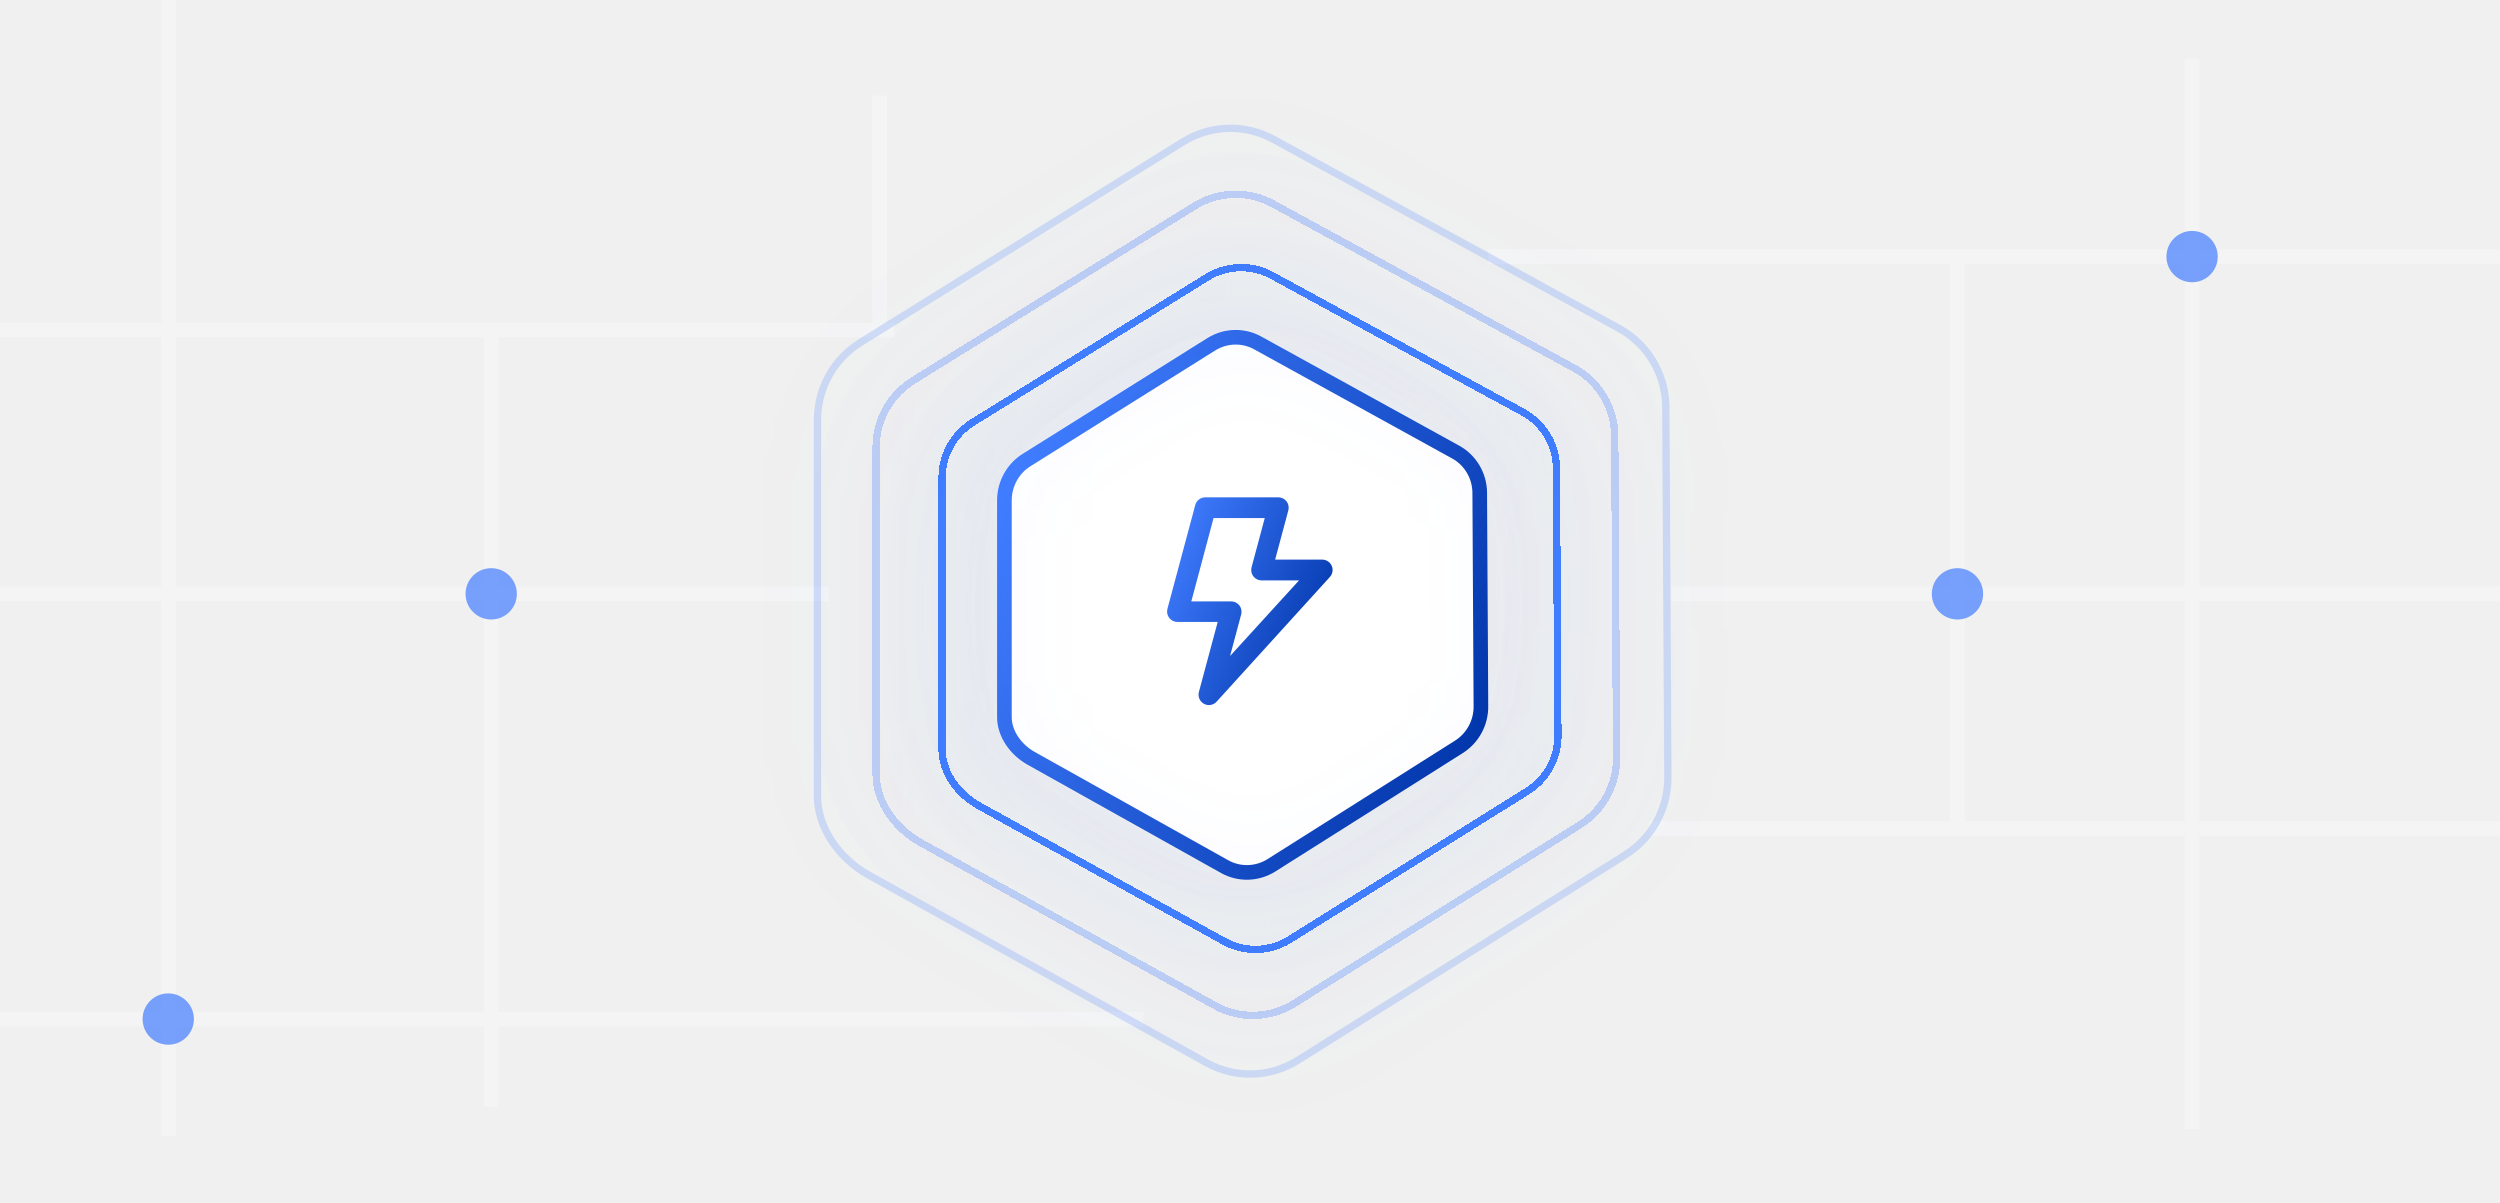
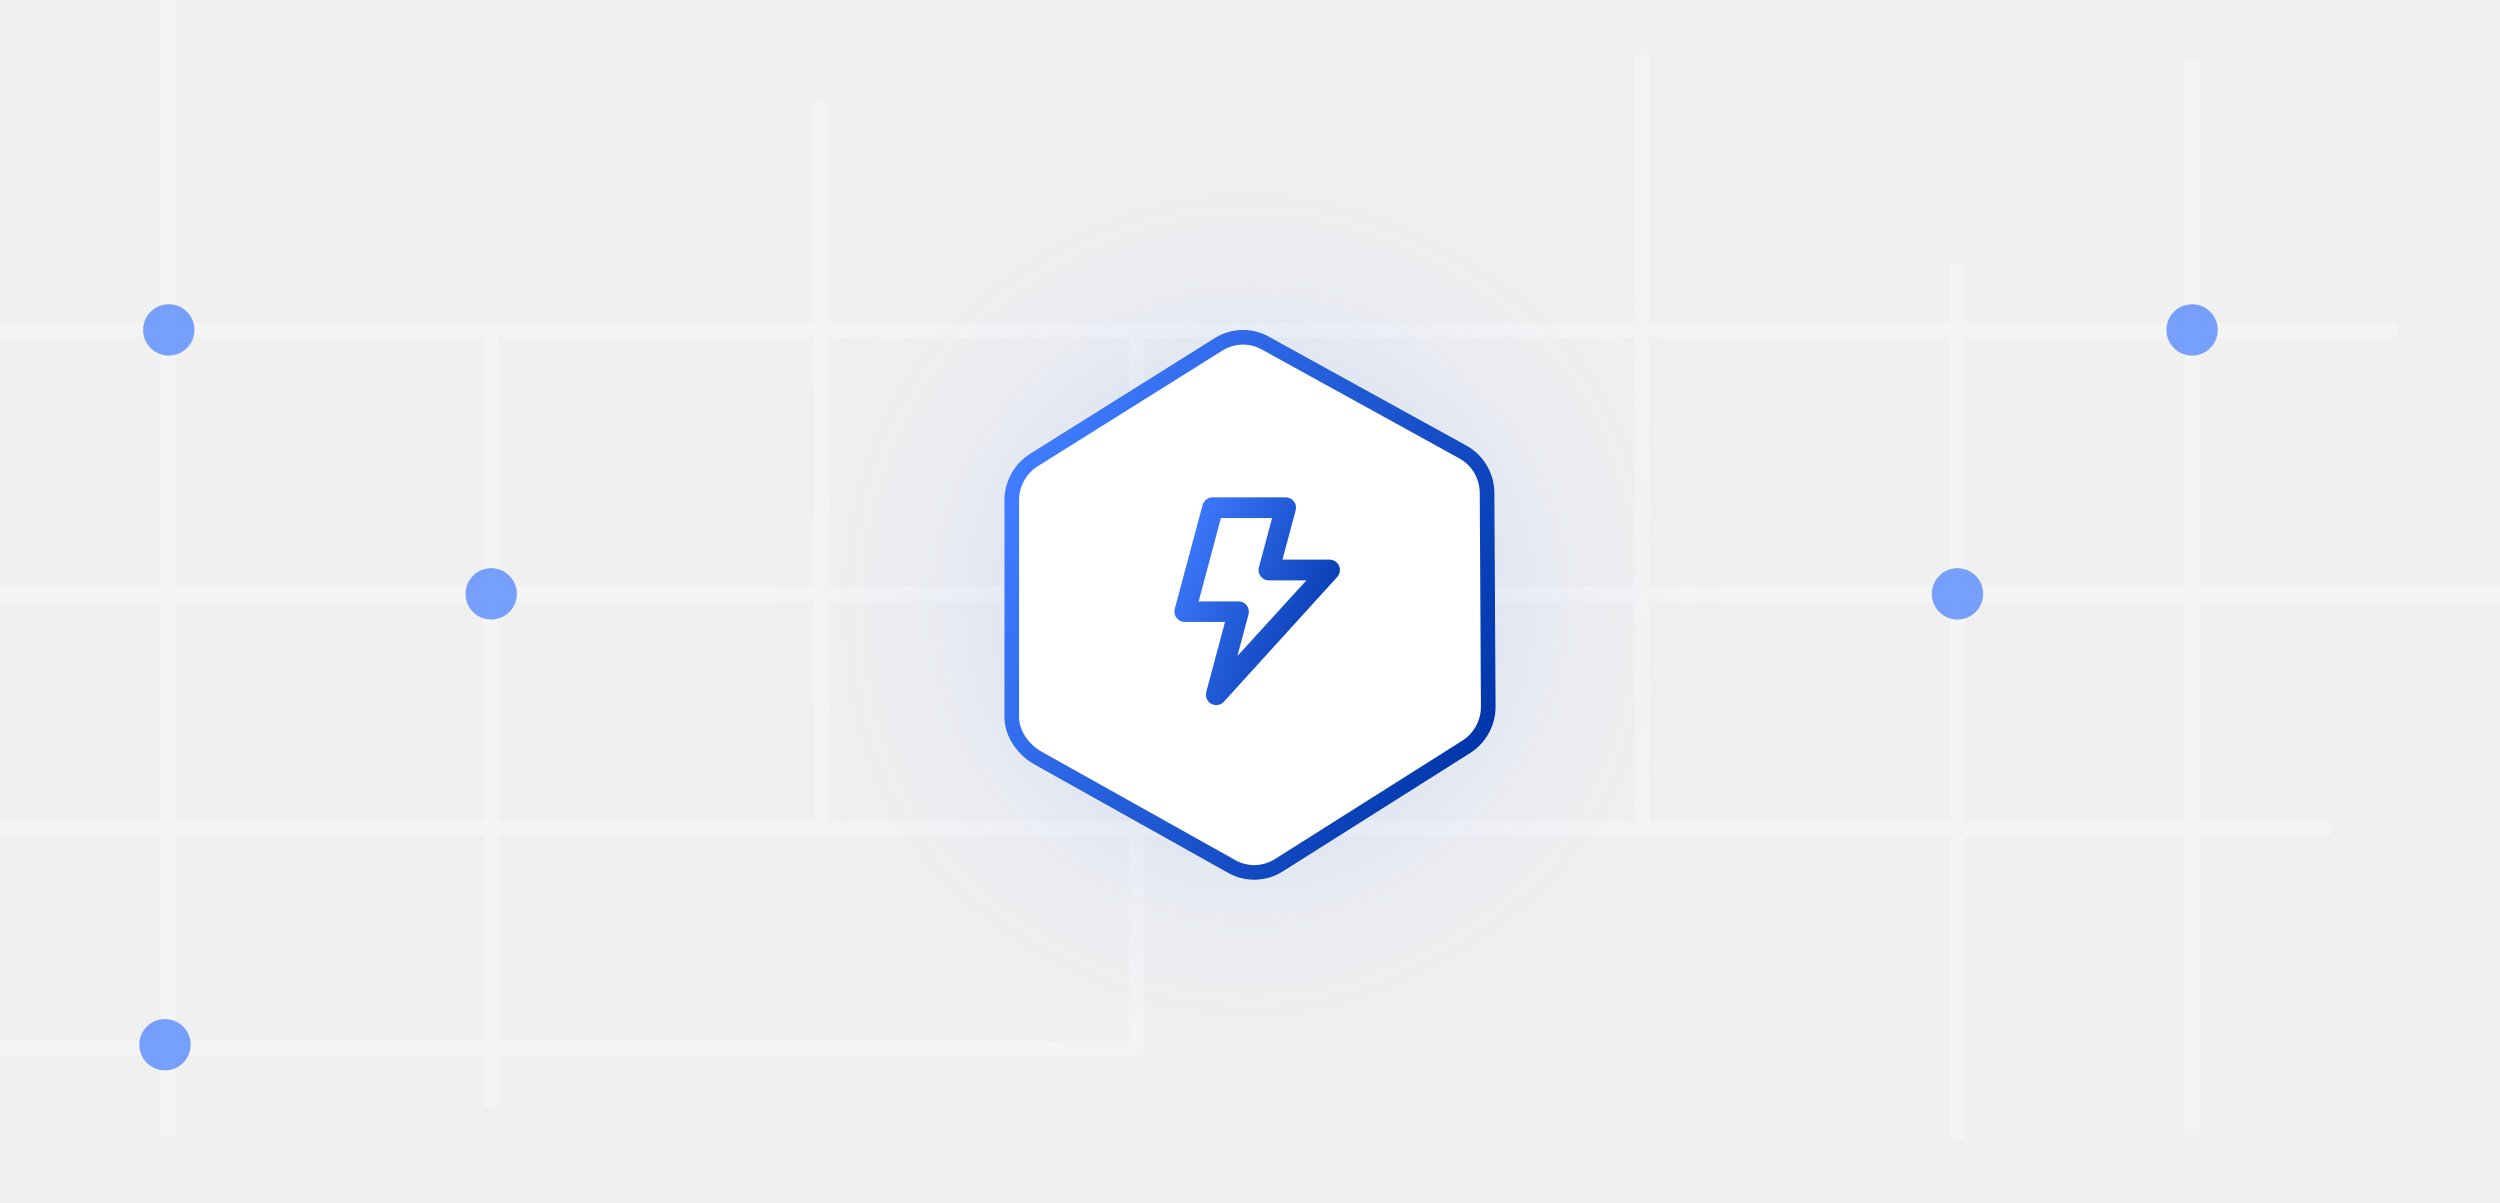
<svg xmlns="http://www.w3.org/2000/svg" width="341" height="164" viewBox="0 0 341 164" fill="none">
-   <path d="M-18 139H156" stroke="#F4F4F5" stroke-width="2" />
-   <path d="M225 113H376" stroke="#F4F4F5" stroke-width="2" />
-   <path d="M-18 81L113 81" stroke="#F4F4F5" stroke-width="2" />
-   <path d="M228 81L358 81" stroke="#F4F4F5" stroke-width="2" />
-   <path d="M299 8V154" stroke="#F4F4F5" stroke-width="2" />
-   <path d="M267 36V113" stroke="#F4F4F5" stroke-width="2" />
-   <path d="M203 35L358 35" stroke="#F4F4F5" stroke-width="2" />
-   <path d="M-16 45H122" stroke="#F4F4F5" stroke-width="2" />
-   <path d="M120 13V44" stroke="#F4F4F5" stroke-width="2" />
-   <line x1="23" x2="23" y2="155" stroke="#F4F4F5" stroke-width="2" />
-   <path d="M67 45.999V150.999" stroke="#F4F4F5" stroke-width="2" />
-   <circle opacity="0.7" cx="67" cy="81" r="3.5" fill="#407CFF" />
-   <circle opacity="0.7" cx="22.949" cy="139" r="3.5" fill="#407CFF" />
-   <circle opacity="0.7" cx="299" cy="35" r="3.5" fill="#407CFF" />
-   <circle opacity="0.7" cx="267" cy="81" r="3.5" fill="#407CFF" />
-   <g filter="url(#filter0_d_1185_58507)">
-     <path d="M139.565 61.852L164.75 46.072C166.997 44.699 169.791 44.641 172.078 45.921L199.081 60.808C201.354 62.081 202.783 64.482 202.836 67.118L202.998 96.238C203.051 98.863 201.733 101.324 199.529 102.717L173.965 118.87C171.705 120.298 168.864 120.378 166.543 119.079L140.146 104.304C137.811 102.997 135.983 100.5 136 97.792L136 68.19C136.017 65.597 137.369 63.195 139.565 61.852Z" fill="white" />
-     <path d="M140.086 62.706L140.086 62.706L140.096 62.7L165.276 46.922C167.216 45.739 169.621 45.692 171.589 46.794L171.595 46.797L198.592 61.681C198.593 61.681 198.594 61.682 198.595 61.682C200.55 62.778 201.788 64.849 201.837 67.131C201.837 67.133 201.837 67.135 201.837 67.138L201.998 96.243L201.999 96.251L201.999 96.258C202.045 98.536 200.901 100.667 198.995 101.872L173.431 118.025C171.478 119.258 169.031 119.325 167.032 118.206L140.634 103.431C138.534 102.256 136.985 100.056 137 97.798V97.792L137 68.197C137 68.195 137 68.195 137 68.194C137.016 65.945 138.189 63.865 140.086 62.706Z" stroke="url(#paint0_linear_1185_58507)" stroke-width="2" />
+   <g clip-path="url(#clip0_1485_53784)">
+     <path d="M-18 143H156" stroke="#F4F4F5" stroke-width="2" />
+     <path d="M186 113H318" stroke="#F4F4F5" stroke-width="2" />
+     <path d="M-18 81L207.5 81" stroke="#F4F4F5" stroke-width="2" />
+     <path d="M-21 113L204.5 113" stroke="#F4F4F5" stroke-width="2" />
+     <path d="M204.5 81L358 81" stroke="#F4F4F5" stroke-width="2" />
+     <path d="M299 8V154" stroke="#F4F4F5" stroke-width="2" />
+     <path d="M267 36V155.5" stroke="#F4F4F5" stroke-width="2" />
+     <path d="M224 7.5L224 113" stroke="#F4F4F5" stroke-width="2" />
+     <path d="M-16 45H327" stroke="#F4F4F5" stroke-width="2" />
+     <path d="M112 14L112 112" stroke="#F4F4F5" stroke-width="2" />
+     <path d="M155 45V143" stroke="#F4F4F5" stroke-width="2" />
+     <line x1="23" x2="23" y2="155" stroke="#F4F4F5" stroke-width="2" />
+     <path d="M67 45.999V150.999" stroke="#F4F4F5" stroke-width="2" />
+     <circle opacity="0.7" cx="67" cy="81" r="3.5" fill="#407CFF" />
+     <circle opacity="0.7" cx="23.02" cy="45" r="3.5" fill="#407CFF" />
+     <circle opacity="0.7" cx="22.5" cy="142.5" r="3.5" fill="#407CFF" />
+     <circle opacity="0.7" cx="299" cy="45" r="3.5" fill="#407CFF" />
+     <circle opacity="0.7" cx="267" cy="81" r="3.5" fill="#407CFF" />
+     <g filter="url(#filter0_d_1485_53784)">
+       <path d="M140.565 61.852L165.75 46.072C167.997 44.699 170.791 44.641 173.078 45.921L200.081 60.808C202.354 62.081 203.783 64.482 203.836 67.118L203.998 96.238C204.051 98.863 202.733 101.324 200.529 102.717L174.965 118.87C172.705 120.298 169.864 120.378 167.543 119.079L141.146 104.304C138.811 102.997 136.983 100.5 137 97.792L137 68.19C137.017 65.597 138.369 63.195 140.565 61.852Z" fill="white" />
+       <path d="M202.999 96.258C203.002 96.4 203 96.542 202.993 96.683C202.898 98.797 201.78 100.744 199.995 101.872L174.431 118.025C172.489 119.251 170.029 119.324 168.032 118.206L141.634 103.431C139.536 102.257 137.986 100.043 138 97.798L138 97.792L138 68.197C138 68.195 138 68.195 138 68.193C138.016 65.945 139.189 63.865 141.086 62.706L141.086 62.706L141.096 62.7L166.276 46.922C166.276 46.922 166.276 46.922 166.276 46.922C166.28 46.92 166.284 46.917 166.289 46.915C168.216 45.745 170.627 45.696 172.589 46.794L172.595 46.797L199.592 61.681C199.593 61.681 199.594 61.682 199.595 61.682C201.548 62.777 202.788 64.861 202.837 67.131C202.837 67.133 202.837 67.135 202.837 67.138L202.998 96.243L202.999 96.251L202.999 96.258Z" stroke="url(#paint0_linear_1485_53784)" stroke-width="2" />
+     </g>
+     <path d="M182.649 77.184C182.544 76.941 182.372 76.733 182.154 76.583C181.936 76.433 181.681 76.346 181.417 76.334H174.928L176.727 69.619C176.785 69.409 176.793 69.188 176.751 68.974C176.709 68.761 176.619 68.559 176.487 68.386C176.355 68.215 176.185 68.076 175.991 67.98C175.797 67.884 175.584 67.834 175.367 67.834H165.451C165.131 67.823 164.817 67.921 164.56 68.111C164.302 68.301 164.117 68.573 164.034 68.882L160.237 83.049C160.18 83.259 160.172 83.48 160.214 83.693C160.256 83.907 160.346 84.108 160.478 84.281C160.612 84.455 160.783 84.595 160.98 84.691C161.177 84.787 161.393 84.835 161.612 84.834H167.094L164.53 94.382C164.446 94.69 164.468 95.017 164.594 95.311C164.719 95.604 164.939 95.847 165.22 96C165.5 96.152 165.824 96.205 166.138 96.151C166.453 96.097 166.74 95.938 166.952 95.7L182.394 78.7C182.578 78.498 182.7 78.248 182.745 77.979C182.79 77.71 182.757 77.434 182.649 77.184V77.184ZM168.78 89.481L170.296 83.814C170.353 83.604 170.361 83.383 170.319 83.169C170.278 82.956 170.187 82.754 170.055 82.581C169.923 82.41 169.753 82.271 169.559 82.175C169.365 82.079 169.152 82.029 168.936 82.029H163.496L166.527 70.667H173.512L171.712 77.382C171.655 77.596 171.648 77.821 171.693 78.038C171.738 78.255 171.833 78.458 171.97 78.632C172.108 78.806 172.285 78.945 172.486 79.037C172.687 79.13 172.908 79.175 173.129 79.167H178.187L168.78 89.481Z" fill="url(#paint1_linear_1485_53784)" />
  </g>
-   <g filter="url(#filter1_d_1185_58507)">
-     <path d="M132.781 57.55L132.781 57.55L132.786 57.547L164.732 37.771C164.733 37.771 164.734 37.77 164.735 37.77C167.433 36.142 170.785 36.075 173.528 37.592L173.531 37.594L207.786 56.251C207.786 56.251 207.787 56.251 207.787 56.252C210.512 57.759 212.227 60.604 212.293 63.727C212.293 63.729 212.293 63.73 212.293 63.731L212.498 100.221L212.498 100.228C212.562 103.342 210.979 106.262 208.331 107.915L175.899 128.16C173.185 129.854 169.776 129.948 166.991 128.408L133.501 109.89C130.656 108.316 128.479 105.335 128.5 102.169V102.166L128.5 65.068C128.5 65.068 128.5 65.067 128.5 65.067C128.521 61.992 130.144 59.142 132.781 57.55Z" stroke="#407CFF" shape-rendering="crispEdges" />
-   </g>
-   <g filter="url(#filter2_d_1185_58507)">
-     <path d="M124.686 51.819L124.686 51.819L124.691 51.816L163.028 28.043C163.028 28.042 163.029 28.042 163.03 28.041C166.298 26.066 170.359 25.984 173.682 27.825L173.685 27.827L214.791 50.255C214.792 50.255 214.792 50.256 214.793 50.256C218.094 52.086 220.172 55.539 220.251 59.33C220.251 59.332 220.251 59.333 220.251 59.334L220.498 103.201L220.498 103.208C220.575 106.988 218.658 110.531 215.45 112.537L176.532 136.874C173.244 138.929 169.115 139.044 165.741 137.175L125.554 114.914C122.116 113.009 119.475 109.395 119.5 105.543V105.54L119.5 60.943C119.5 60.943 119.5 60.942 119.5 60.941C119.525 57.21 121.491 53.751 124.686 51.819Z" stroke="#407CFF" stroke-opacity="0.3" shape-rendering="crispEdges" />
-   </g>
-   <path d="M117.485 46.639L117.485 46.639L117.49 46.636L161.465 19.285C161.465 19.285 161.466 19.284 161.467 19.284C165.238 16.998 169.924 16.903 173.759 19.034L173.761 19.035L220.913 44.838C220.913 44.838 220.914 44.839 220.914 44.839C224.725 46.956 227.124 50.954 227.214 55.344C227.215 55.345 227.215 55.346 227.215 55.348L227.497 105.815L227.497 105.822C227.586 110.198 225.374 114.299 221.672 116.62L177.031 144.618C173.238 146.997 168.473 147.129 164.58 144.966L118.482 119.356C114.522 117.156 111.471 112.976 111.5 108.509V108.506L111.5 57.199C111.5 57.199 111.5 57.198 111.5 57.198C111.529 52.878 113.798 48.875 117.485 46.639Z" stroke="#407CFF" stroke-opacity="0.2" />
-   <path d="M181.649 77.184C181.544 76.941 181.372 76.733 181.154 76.583C180.936 76.433 180.681 76.346 180.417 76.334H173.928L175.727 69.619C175.785 69.409 175.793 69.188 175.751 68.974C175.709 68.761 175.619 68.559 175.487 68.386C175.355 68.215 175.185 68.076 174.991 67.98C174.797 67.884 174.584 67.834 174.367 67.834H164.451C164.131 67.823 163.817 67.921 163.56 68.111C163.302 68.301 163.117 68.573 163.034 68.882L159.237 83.049C159.18 83.259 159.172 83.48 159.214 83.693C159.256 83.907 159.346 84.108 159.478 84.281C159.612 84.455 159.783 84.595 159.98 84.691C160.177 84.787 160.393 84.835 160.612 84.834H166.094L163.53 94.382C163.446 94.69 163.468 95.017 163.594 95.311C163.719 95.604 163.939 95.847 164.22 96C164.5 96.152 164.824 96.205 165.138 96.151C165.453 96.097 165.74 95.938 165.952 95.7L181.394 78.7C181.578 78.498 181.7 78.248 181.745 77.979C181.79 77.71 181.757 77.434 181.649 77.184ZM167.78 89.481L169.296 83.814C169.353 83.604 169.361 83.383 169.319 83.169C169.278 82.956 169.187 82.754 169.055 82.581C168.923 82.41 168.753 82.271 168.559 82.175C168.365 82.079 168.152 82.029 167.936 82.029H162.496L165.527 70.667H172.512L170.712 77.382C170.655 77.596 170.648 77.821 170.693 78.038C170.738 78.255 170.833 78.458 170.97 78.632C171.108 78.806 171.285 78.945 171.486 79.037C171.687 79.13 171.908 79.175 172.129 79.167H177.187L167.78 89.481Z" fill="url(#paint1_linear_1185_58507)" />
  <defs>
-     <filter id="filter0_d_1185_58507" x="119.116" y="28.116" width="100.767" height="108.767" filterUnits="userSpaceOnUse" color-interpolation-filters="sRGB">
+     <filter id="filter0_d_1485_53784" x="106.718" y="14.718" width="127.564" height="135.564" filterUnits="userSpaceOnUse" color-interpolation-filters="sRGB">
      <feFlood flood-opacity="0" result="BackgroundImageFix" />
      <feColorMatrix in="SourceAlpha" type="matrix" values="0 0 0 0 0 0 0 0 0 0 0 0 0 0 0 0 0 0 127 0" result="hardAlpha" />
      <feOffset />
-       <feGaussianBlur stdDeviation="8.442" />
-       <feComposite in2="hardAlpha" operator="out" />
-       <feColorMatrix type="matrix" values="0 0 0 0 0.251 0 0 0 0 0.486 0 0 0 0 1 0 0 0 0.07 0" />
-       <feBlend mode="normal" in2="BackgroundImageFix" result="effect1_dropShadow_1185_58507" />
-       <feBlend mode="normal" in="SourceGraphic" in2="effect1_dropShadow_1185_58507" result="shape" />
-     </filter>
-     <filter id="filter1_d_1185_58507" x="110.539" y="18.54" width="119.921" height="128.921" filterUnits="userSpaceOnUse" color-interpolation-filters="sRGB">
-       <feFlood flood-opacity="0" result="BackgroundImageFix" />
-       <feColorMatrix in="SourceAlpha" type="matrix" values="0 0 0 0 0 0 0 0 0 0 0 0 0 0 0 0 0 0 127 0" result="hardAlpha" />
-       <feOffset />
-       <feGaussianBlur stdDeviation="8.73" />
-       <feComposite in2="hardAlpha" operator="out" />
-       <feColorMatrix type="matrix" values="0 0 0 0 0.251 0 0 0 0 0.486 0 0 0 0 1 0 0 0 0.43 0" />
-       <feBlend mode="normal" in2="BackgroundImageFix" result="effect1_dropShadow_1185_58507" />
-       <feBlend mode="normal" in="SourceGraphic" in2="effect1_dropShadow_1185_58507" result="shape" />
-     </filter>
-     <filter id="filter2_d_1185_58507" x="102.116" y="9.116" width="135.767" height="146.767" filterUnits="userSpaceOnUse" color-interpolation-filters="sRGB">
-       <feFlood flood-opacity="0" result="BackgroundImageFix" />
-       <feColorMatrix in="SourceAlpha" type="matrix" values="0 0 0 0 0 0 0 0 0 0 0 0 0 0 0 0 0 0 127 0" result="hardAlpha" />
-       <feOffset />
-       <feGaussianBlur stdDeviation="8.442" />
+       <feGaussianBlur stdDeviation="15.141" />
      <feComposite in2="hardAlpha" operator="out" />
      <feColorMatrix type="matrix" values="0 0 0 0 0.251 0 0 0 0 0.486 0 0 0 0 1 0 0 0 0.18 0" />
-       <feBlend mode="normal" in2="BackgroundImageFix" result="effect1_dropShadow_1185_58507" />
-       <feBlend mode="normal" in="SourceGraphic" in2="effect1_dropShadow_1185_58507" result="shape" />
+       <feBlend mode="normal" in2="BackgroundImageFix" result="effect1_dropShadow_1485_53784" />
+       <feBlend mode="normal" in="SourceGraphic" in2="effect1_dropShadow_1485_53784" result="shape" />
    </filter>
-     <linearGradient id="paint0_linear_1185_58507" x1="136.657" y1="68.002" x2="202.999" y2="100.853" gradientUnits="userSpaceOnUse">
+     <linearGradient id="paint0_linear_1485_53784" x1="137.657" y1="68.002" x2="203.999" y2="100.853" gradientUnits="userSpaceOnUse">
      <stop stop-color="#407CFF" />
      <stop offset="1" stop-color="#0035A9" />
    </linearGradient>
-     <linearGradient id="paint1_linear_1185_58507" x1="159.125" y1="73.889" x2="183.793" y2="84.461" gradientUnits="userSpaceOnUse">
+     <linearGradient id="paint1_linear_1485_53784" x1="160.125" y1="73.889" x2="184.793" y2="84.461" gradientUnits="userSpaceOnUse">
      <stop stop-color="#407CFF" />
      <stop offset="1" stop-color="#0035A9" />
    </linearGradient>
+     <clipPath id="clip0_1485_53784">
+       <rect width="341" height="164" fill="white" />
+     </clipPath>
  </defs>
</svg>
